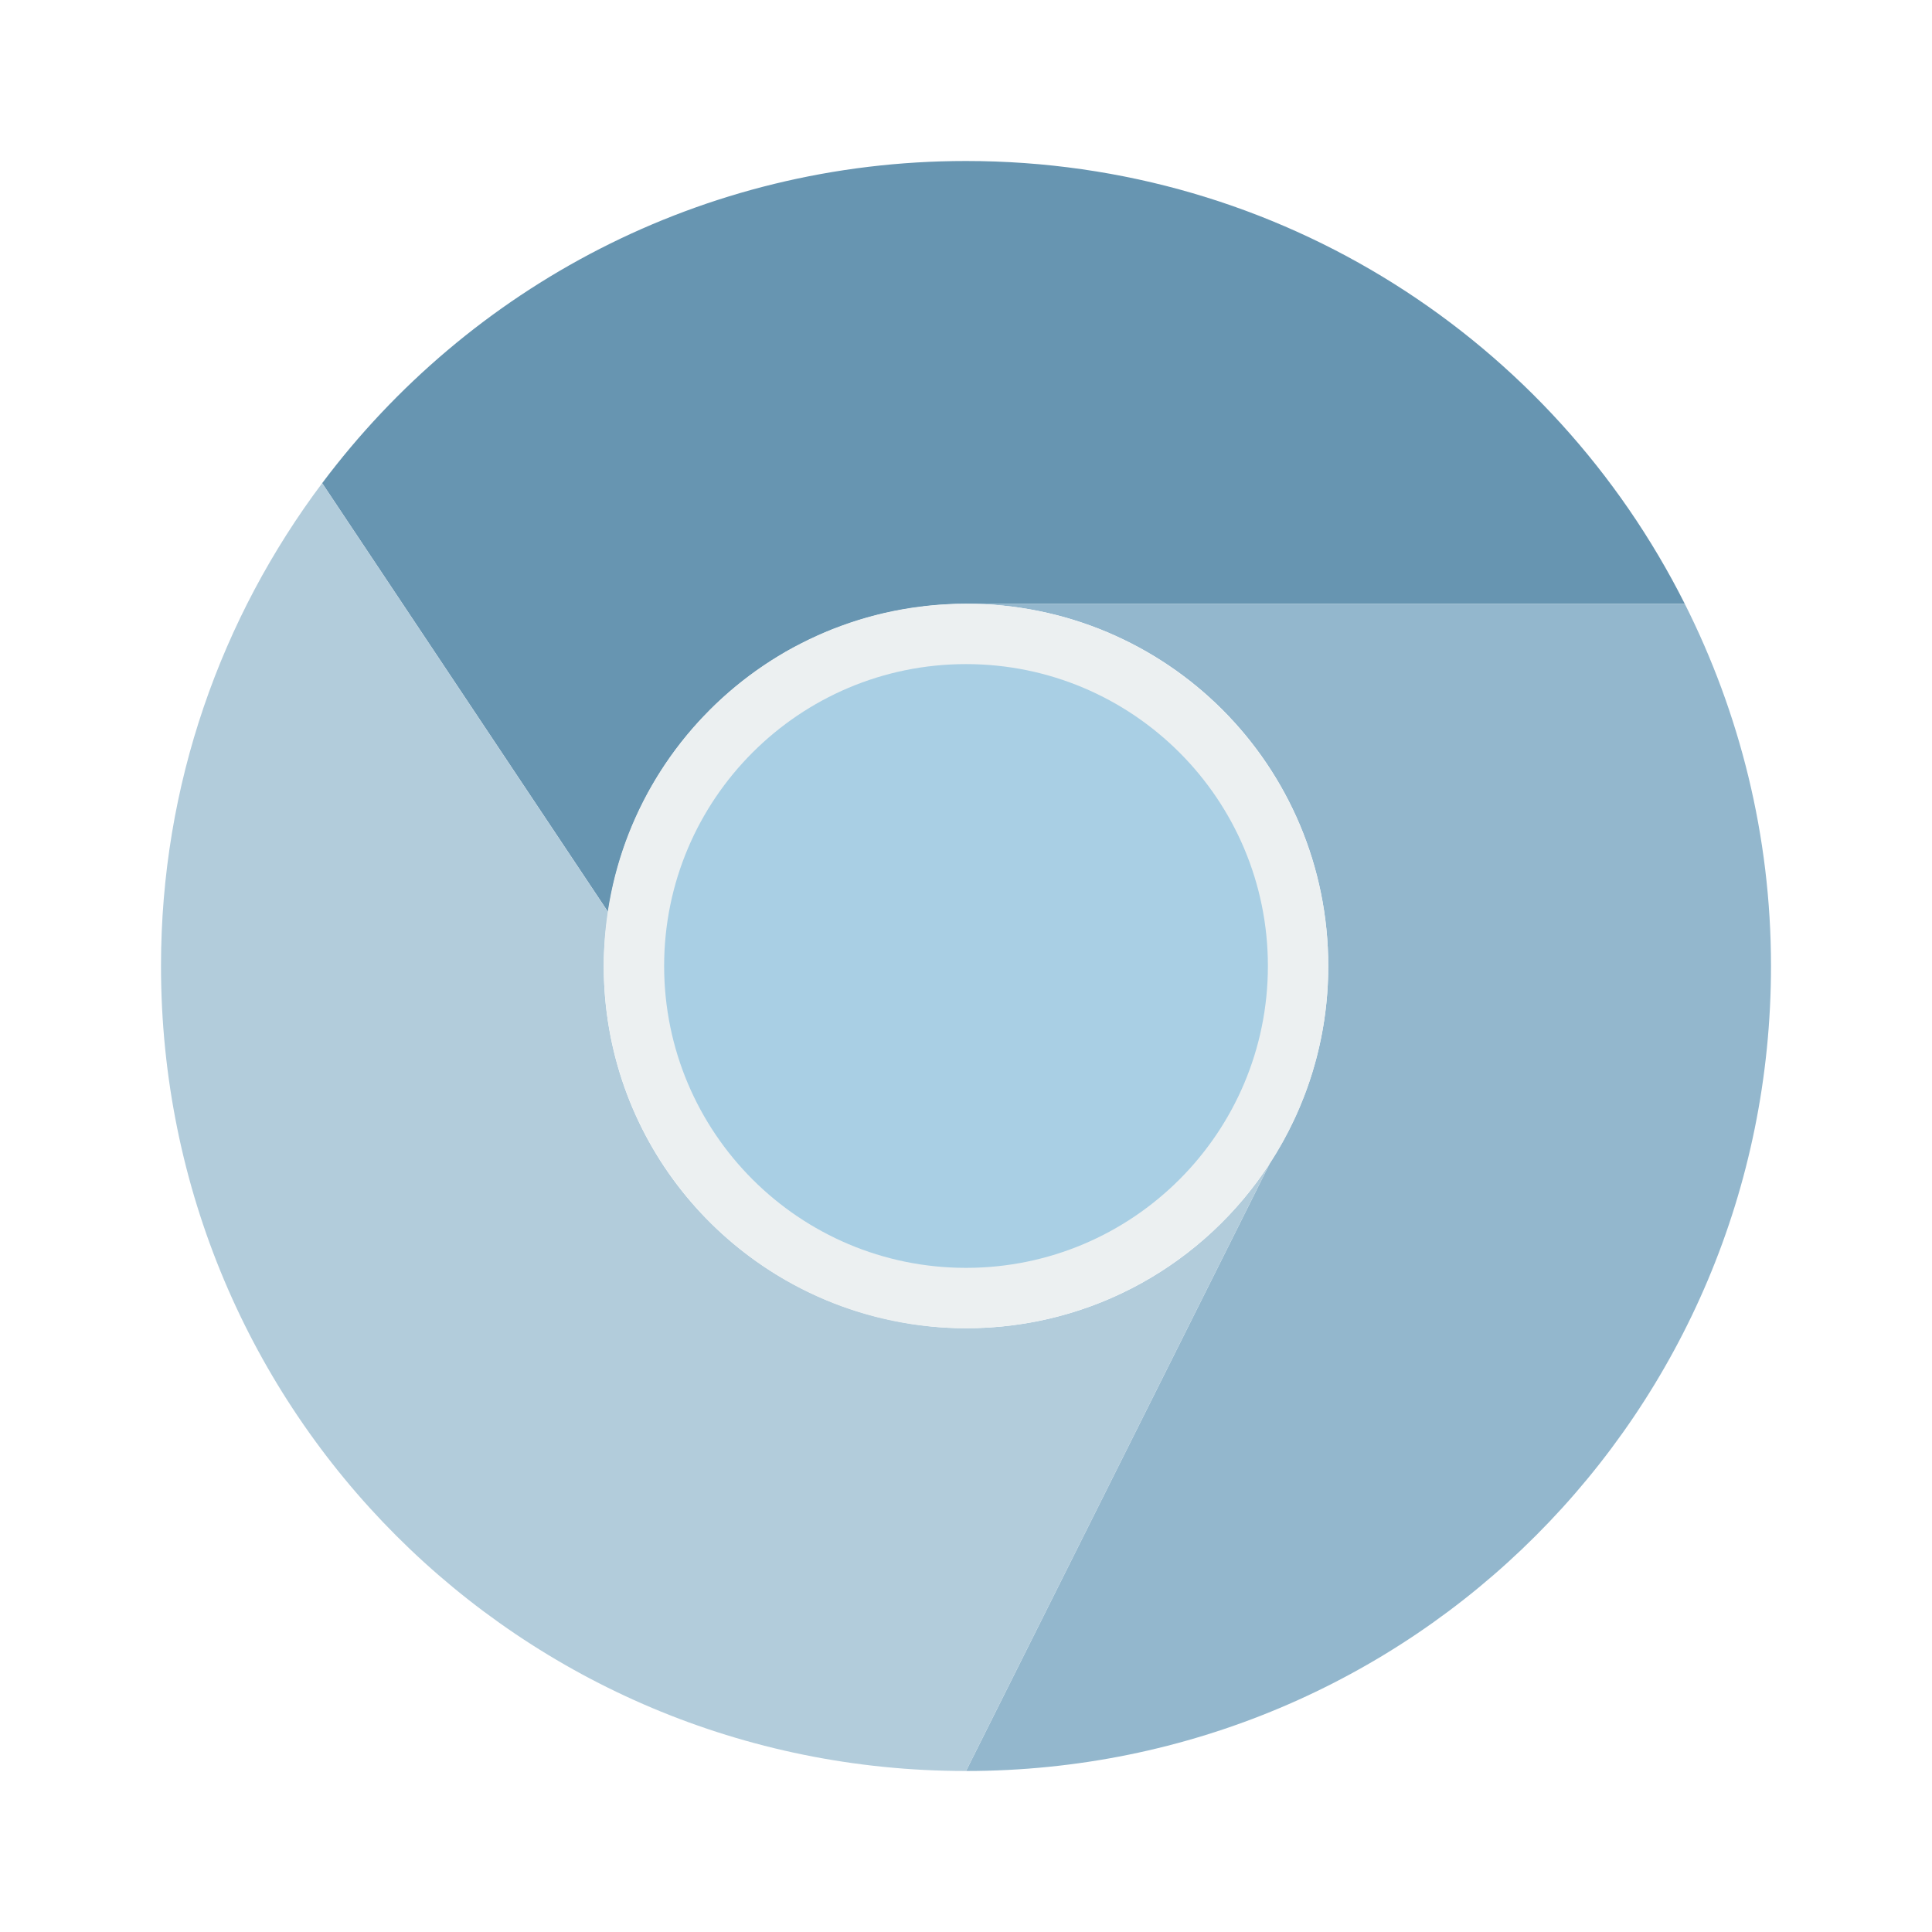
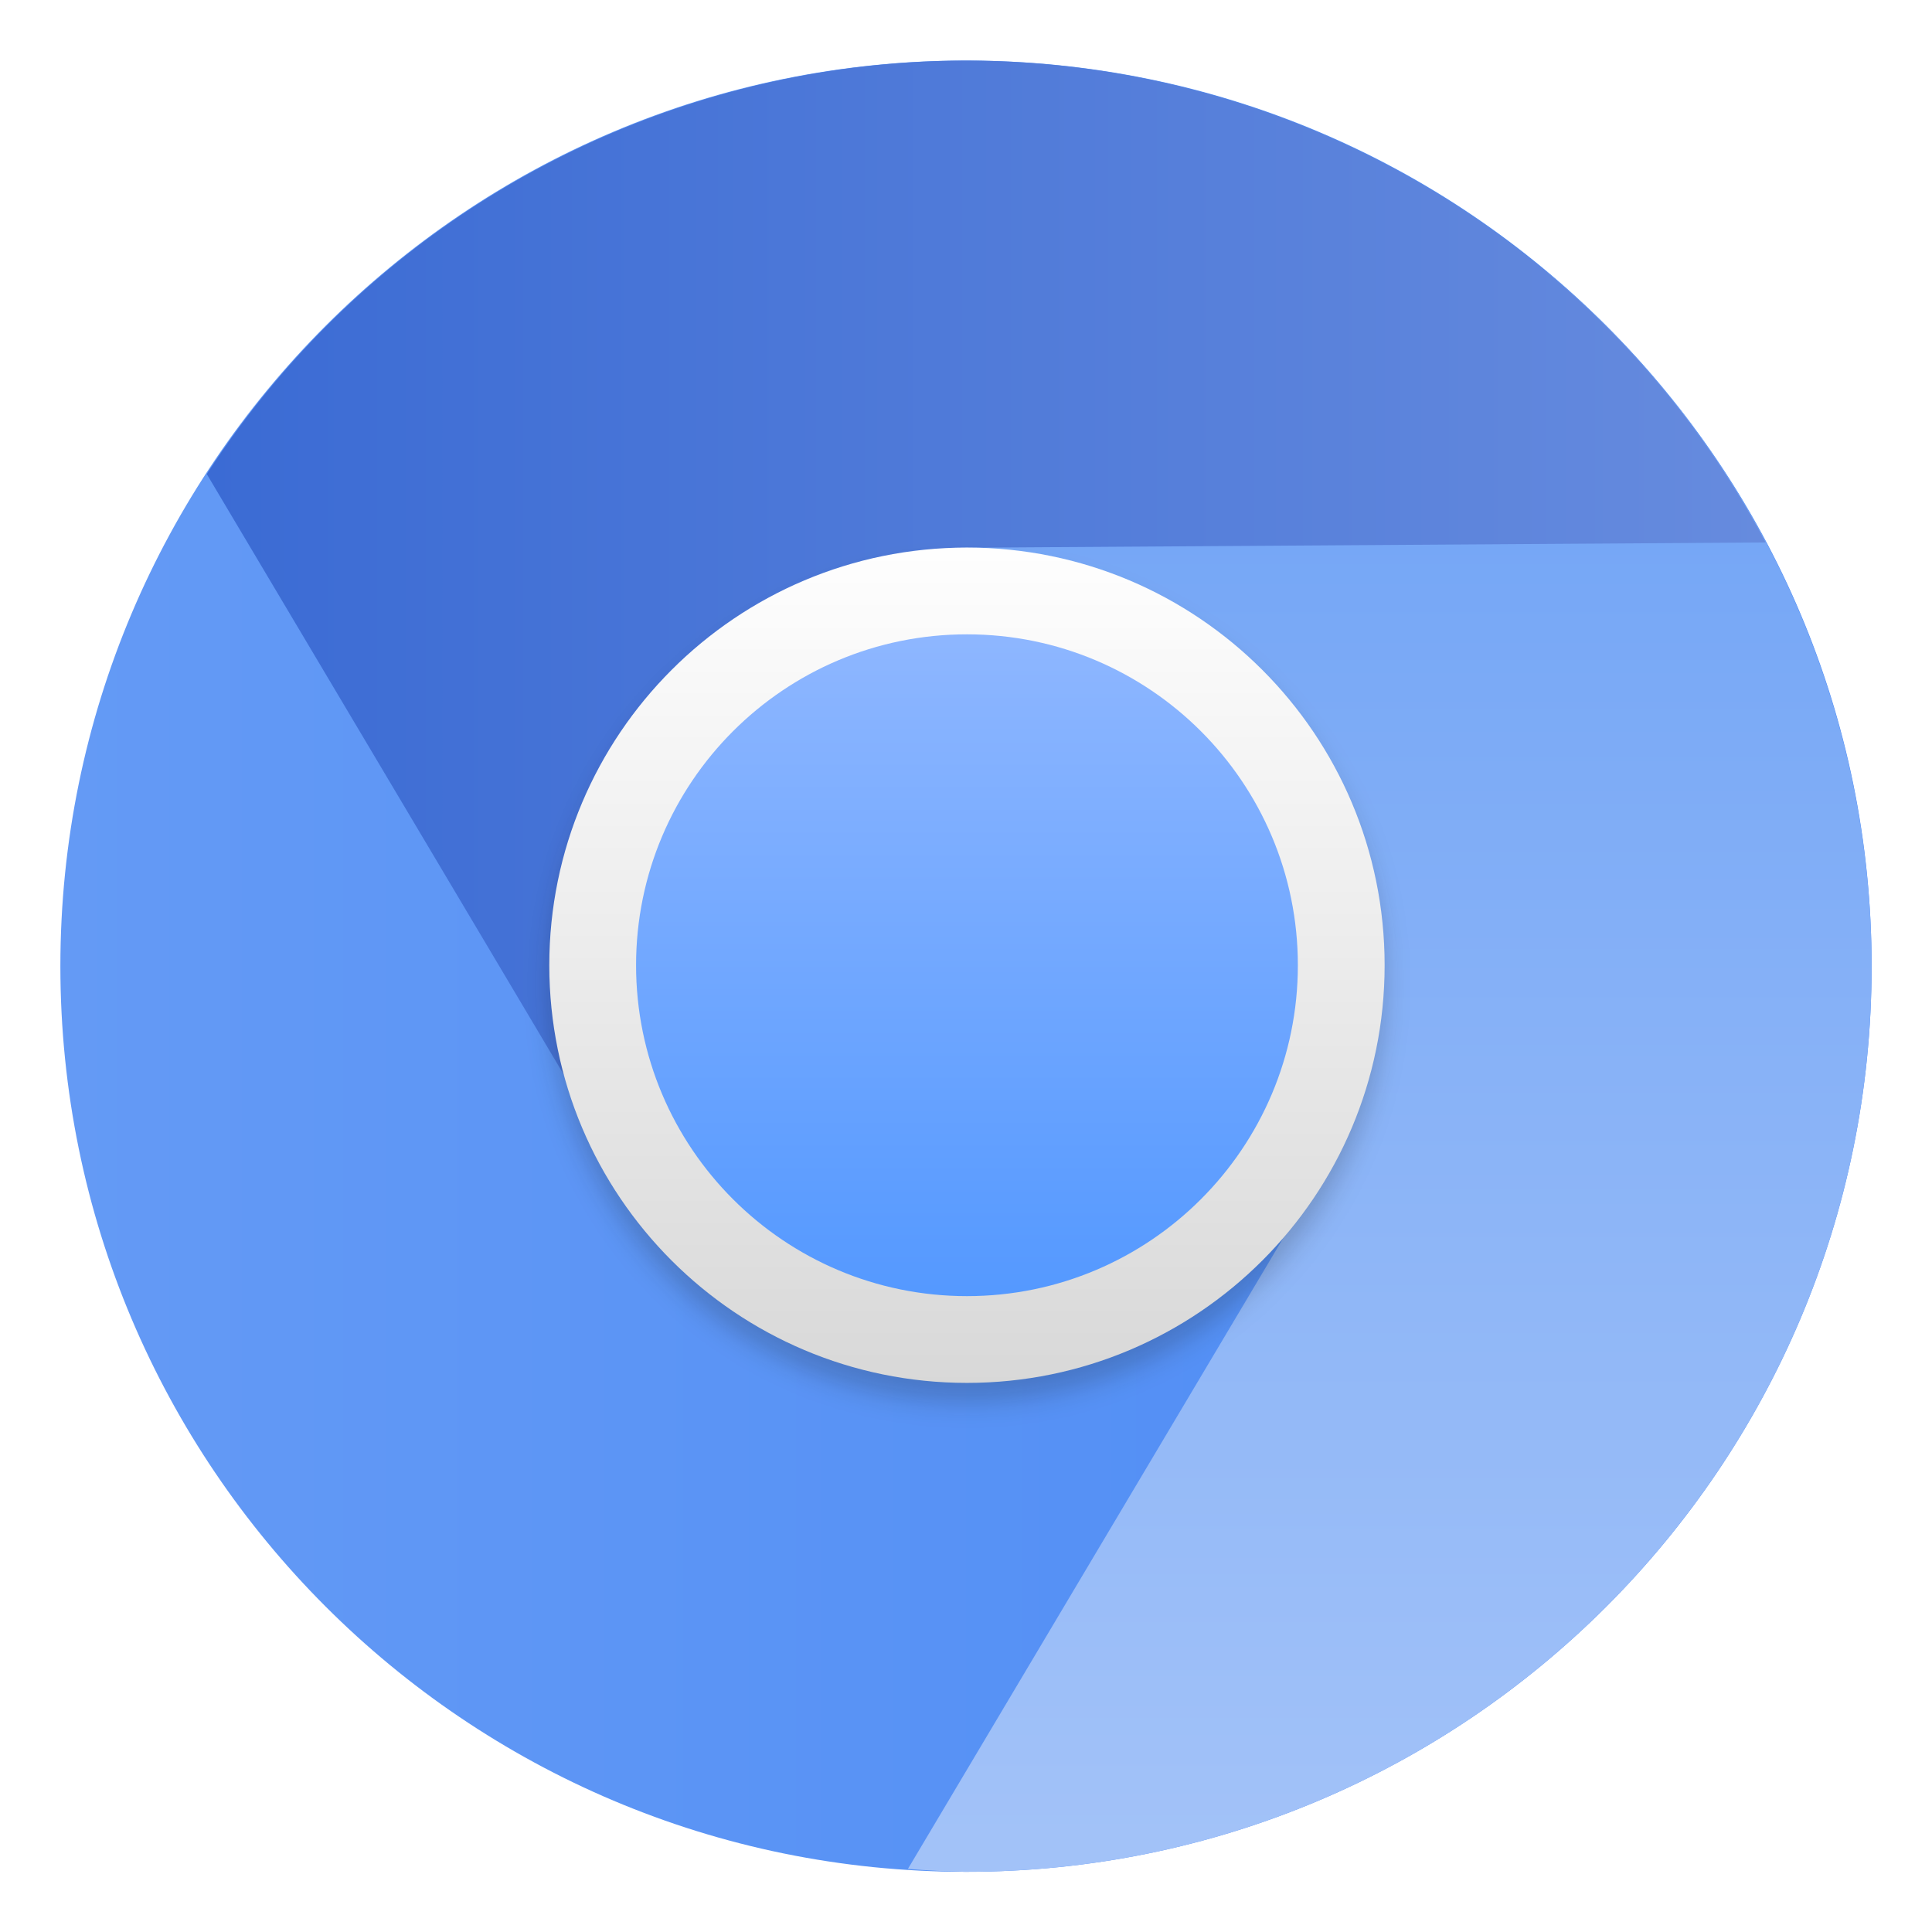
- <svg xmlns="http://www.w3.org/2000/svg" width="48" height="48" id="svg2" version="1.1">
-   <defs id="defs4" />
-   <g id="layer1" transform="translate(-180.2366,-689.8125)">
-     <g id="g4112">
-       <path transform="translate(180.2366,689.8125)" id="path3511" d="M 24 4 C 17.435 4 11.646 7.146 8.004 12.004 L 15.109 22.66 C 15.246 21.74 15.52 20.867 15.912 20.061 C 16.01 19.859 16.114 19.662 16.227 19.469 C 16.559 18.897 16.952 18.369 17.398 17.887 C 17.408 17.876 17.418 17.866 17.428 17.855 C 18.021 17.221 18.702 16.674 19.457 16.232 C 19.477 16.221 19.496 16.209 19.516 16.197 C 19.678 16.104 19.844 16.019 20.012 15.936 C 20.058 15.912 20.105 15.889 20.152 15.867 C 20.326 15.785 20.501 15.708 20.68 15.637 C 20.709 15.625 20.74 15.615 20.77 15.604 C 21.167 15.451 21.577 15.324 22 15.229 C 22.308 15.159 22.622 15.106 22.941 15.068 C 22.943 15.068 22.945 15.067 22.947 15.066 C 22.959 15.065 22.97 15.062 22.982 15.061 C 22.985 15.06 22.988 15.061 22.99 15.061 C 23.322 15.024 23.658 15 24 15 L 41.857 15 C 38.573 8.47 31.835 4 24 4 z " style="fill:#6795b1;fill-opacity:1;fill-rule:evenodd;stroke:none" />
-       <path id="rect3426" transform="translate(180.2366,689.8125)" d="M 24 4 C 24.447 4 24.889 4.02 25.328 4.049 C 24.889 4.02 24.447 4 24 4 z M 25.625 4.07 C 25.985 4.099 26.343 4.138 26.697 4.186 C 26.343 4.138 25.985 4.099 25.625 4.07 z M 26.951 4.217 C 27.357 4.276 27.757 4.35 28.154 4.434 C 27.757 4.35 27.357 4.276 26.951 4.217 z M 29.789 4.852 C 29.972 4.907 30.151 4.971 30.332 5.031 C 30.151 4.971 29.973 4.907 29.789 4.852 z M 31.426 5.432 C 31.628 5.513 31.832 5.59 32.031 5.678 C 31.832 5.591 31.629 5.512 31.426 5.432 z M 33.182 6.23 C 33.485 6.388 33.782 6.555 34.076 6.727 C 33.782 6.555 33.486 6.387 33.182 6.23 z M 34.832 7.186 C 35.086 7.35 35.336 7.518 35.582 7.693 C 35.336 7.519 35.086 7.349 34.832 7.186 z M 36.125 8.1 C 36.62 8.478 37.096 8.877 37.553 9.299 C 37.095 8.877 36.62 8.477 36.125 8.1 z M 37.865 9.584 C 38.132 9.841 38.389 10.109 38.641 10.381 C 38.388 10.109 38.133 9.841 37.865 9.584 z M 41.219 13.834 C 41.443 14.214 41.656 14.601 41.855 14.996 C 41.656 14.6 41.443 14.214 41.219 13.834 z M 6.594 14.166 C 6.23 14.81 5.901 15.477 5.609 16.164 C 5.901 15.478 6.231 14.811 6.594 14.166 z M 24 15 C 28.986 15 33 19.014 33 24 C 33 25.816 32.463 27.499 31.545 28.91 L 24 44 C 35.08 44 44 35.08 44 24 C 44 20.755 43.218 17.705 41.857 15 L 24 15 z M 20.152 15.867 C 20.105 15.889 20.058 15.912 20.012 15.936 C 20.058 15.913 20.105 15.889 20.152 15.867 z M 19.516 16.197 C 19.496 16.209 19.477 16.221 19.457 16.232 C 19.477 16.221 19.496 16.209 19.516 16.197 z M 5.029 17.674 C 4.92 18.004 4.825 18.34 4.732 18.678 C 4.826 18.34 4.919 18.004 5.029 17.674 z M 17.428 17.855 C 17.418 17.866 17.408 17.876 17.398 17.887 C 17.408 17.876 17.418 17.866 17.428 17.855 z M 4.531 19.463 C 4.441 19.852 4.352 20.241 4.285 20.639 C 4.353 20.241 4.441 19.852 4.531 19.463 z M 4.27 20.727 C 4.19 21.211 4.128 21.702 4.084 22.197 C 4.128 21.702 4.19 21.211 4.27 20.727 z M 4.061 22.502 C 4.024 22.997 4 23.495 4 24 C 4 23.495 4.024 22.997 4.061 22.502 z M 33 26 L 32.998 26.004 L 32.994 26.004 L 33 26 z M 21.816 32.725 L 21.82 32.73 L 21.838 32.73 C 21.831 32.729 21.824 32.726 21.816 32.725 z " style="fill:#93b7cd;fill-opacity:1;fill-rule:evenodd;stroke:none" />
-       <path transform="translate(180.2366,689.8125)" id="rect3423" d="M 8.004 12.004 C 5.499 15.344 4 19.485 4 24 C 4 35.08 12.92 44 24 44 L 31.545 28.91 C 29.943 31.374 27.17 33 24 33 C 23.253 33 22.531 32.901 21.838 32.73 L 21.82 32.73 L 21.816 32.725 C 17.895 31.752 15 28.231 15 24 C 15 23.544 15.044 23.1 15.109 22.662 L 8.004 12.004 z M 33 26 L 32.994 26.004 L 32.998 26.004 L 33 26 z " style="fill:#b2ccdb;fill-opacity:1;fill-rule:evenodd;stroke:none" />
-       <rect ry="9" y="704.812" x="195.237" height="18" width="18" id="rect3431" style="fill:#ecf0f1;fill-opacity:1;fill-rule:evenodd;stroke:none" />
-       <rect style="fill:#a9cfe4;fill-opacity:1;fill-rule:evenodd;stroke:none" id="rect3400" width="15" height="15" x="196.737" y="706.312" ry="7.5" />
+ <svg xmlns="http://www.w3.org/2000/svg" width="64" height="64" version="1.1" id="svg53">
+   <defs id="defs33">
+     <linearGradient id="d" x1="95.97" x2="95.97" y1="2.292" y2="198.44" gradientTransform="matrix(1.7191 0 0 1.7191 340.09 368.45)" gradientUnits="userSpaceOnUse">
+       <stop stop-color="#8db6ff" offset="0" id="stop2" />
+       <stop stop-color="#59f" offset="1" id="stop4" />
+     </linearGradient>
+     <linearGradient id="c" x1="114.75" x2="114.75" y1="56.681" y2="188.93" gradientTransform="matrix(5.1 0 0 5.1 2 2)" gradientUnits="userSpaceOnUse">
+       <stop stop-color="#76a7f6" offset="0" id="stop7" />
+       <stop stop-color="#a2c2f8" offset="1" id="stop9" />
+     </linearGradient>
+     <linearGradient id="b" x1="103.67" x2="103.67" y1="-4.662" y2="206.5" gradientTransform="matrix(2.1699 0 0 2.1699 295.01 323.37)" gradientUnits="userSpaceOnUse">
+       <stop stop-color="#fff" offset="0" id="stop12" />
+       <stop stop-color="#d7d7d7" offset="1" id="stop14" />
+     </linearGradient>
+     <filter id="g" x="-.036" y="-.036" width="1.072" height="1.072" color-interpolation-filters="sRGB">
+       <feGaussianBlur stdDeviation="6.51" id="feGaussianBlur17" />
+     </filter>
+     <filter id="f" x="-.036" y="-.036" width="1.072" height="1.072" color-interpolation-filters="sRGB">
+       <feGaussianBlur stdDeviation="14.115" id="feGaussianBlur20" />
+     </filter>
+     <linearGradient id="e" x1="41" x2="982" y1="540.86" y2="540.86" gradientUnits="userSpaceOnUse">
+       <stop stop-color="#649af5" offset="0" id="stop23" />
+       <stop stop-color="#4b8af5" offset="1" id="stop25" />
+     </linearGradient>
+     <linearGradient id="a" x1="117.05" x2="926.95" y1="326.33" y2="326.33" gradientUnits="userSpaceOnUse">
+       <stop stop-color="#3b6bd4" offset="0" id="stop28" />
+       <stop stop-color="#668bde" offset="1" id="stop30" />
+     </linearGradient>
+   </defs>
+   <g transform="translate(0 -988.36)" id="g51">
+     <g transform="matrix(.063762 0 0 .063762 -.61424 985.88)" id="g49" stroke-width="15.683">
+       <circle cx="511.5" cy="540.86" r="470.5" id="circle37" fill="url(#e)" color="#000000" />
+       <path transform="translate(0 28.362)" d="m813.41 151.74c-96.726 23.032-554.17 136.45-300.14 163.91 283.05 30.6 175.31 317.47 175.31 317.47l-207.26 348.37a470.5 470.5 0 0 0 30.168 1.51 470.5 470.5 0 0 0 470.5-470.5 470.5 470.5 0 0 0-168.59-360.76z" id="path39" fill="url(#c)" />
+       <path transform="translate(0 28.362)" d="m511.5 42a470.5 470.5 0 0 0-394.45 214.82l210.35 353.84s-5.634-170.45 8.453-187.36c14.087-16.904 83.113-81.703 83.113-81.703l94.381-28.174-5.106-18.312 418.71-2.754a470.5 470.5 0 0 0-415.46-250.36z" id="path41" fill="url(#a)" color="#000000" />
+       <circle cx="512" cy="550.36" r="216.99" id="circle43" filter="url(#g)" fill="#111" color="#000000" opacity=".2" />
+       <circle cx="512" cy="540.36" r="216.99" id="circle45" fill="url(#b)" color="#000000" />
+       <circle cx="512" cy="540.36" r="171.91" id="circle47" fill="url(#d)" color="#000000" />
    </g>
  </g>
</svg>
